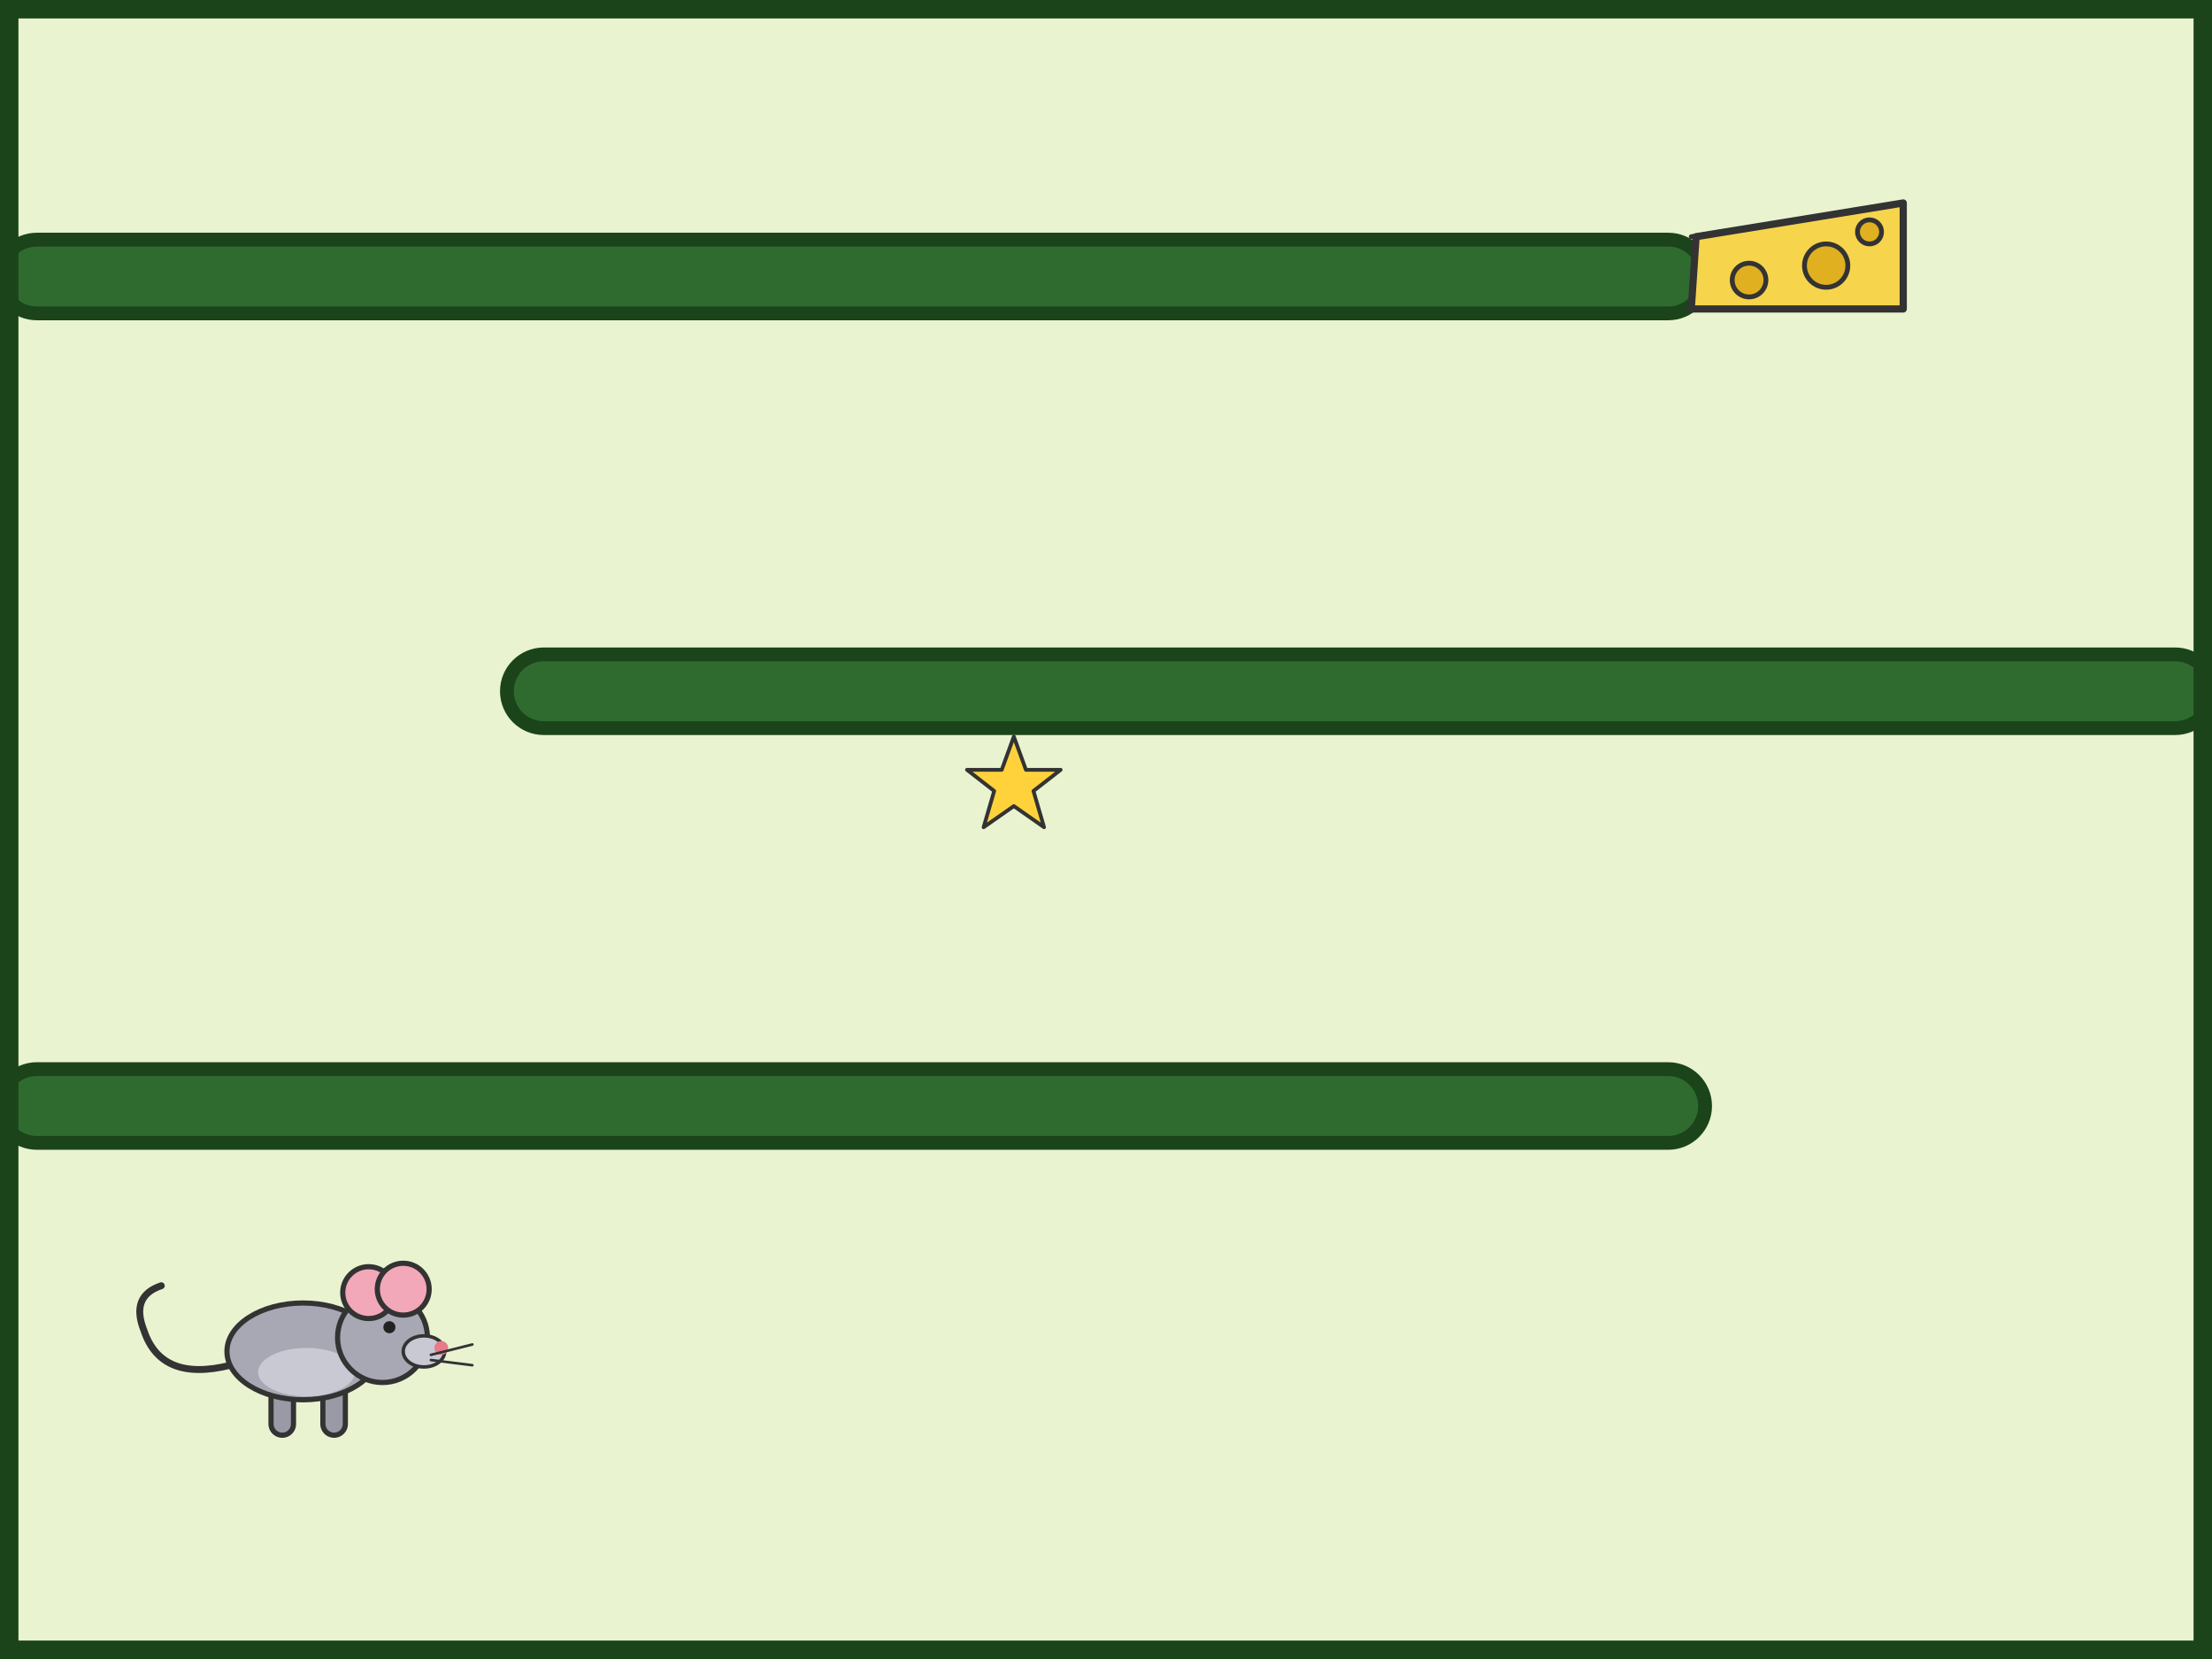
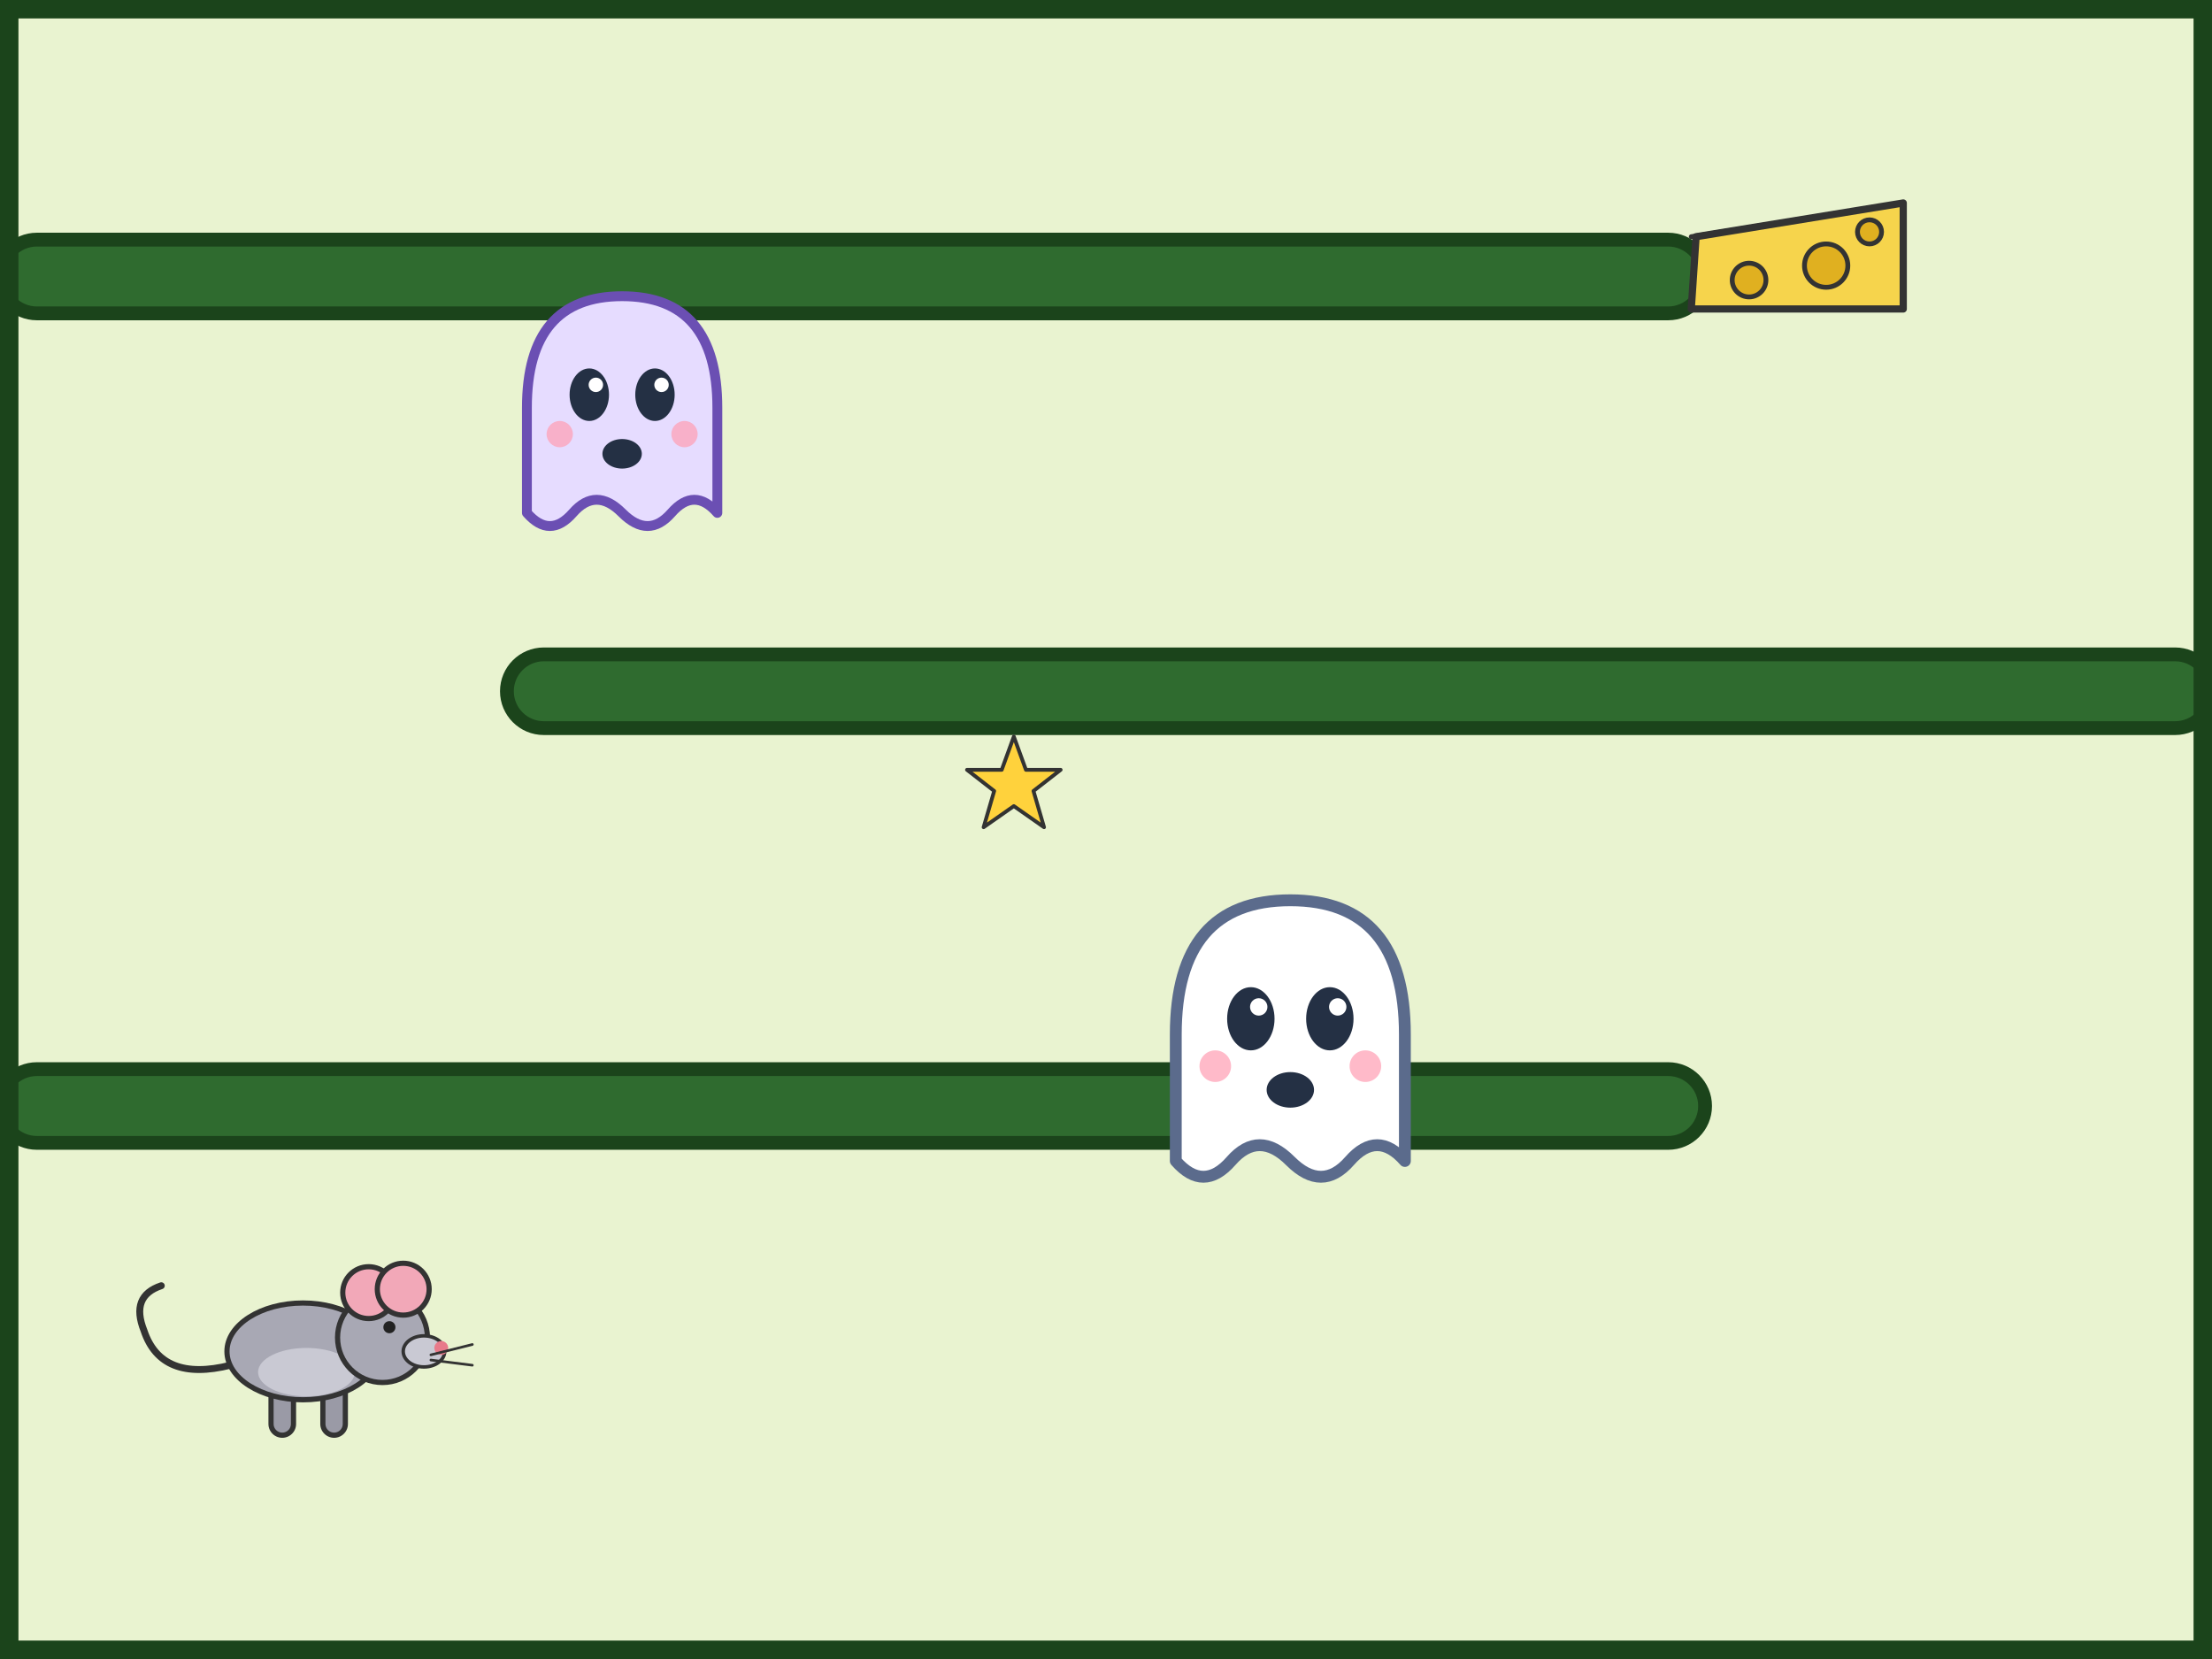
<svg xmlns="http://www.w3.org/2000/svg" width="480" height="360" viewBox="0 0 480 360">
  <svg x="0" y="0" width="480" height="360" viewBox="0 0 480 360" preserveAspectRatio="xMidYMid meet">
    <rect width="480" height="360" fill="#e9f3d0" />
    <rect x="0" y="232" width="370" height="16" rx="8" fill="#2f6b2f" stroke="#1b441b" stroke-width="3" />
    <rect x="110" y="142" width="370" height="16" rx="8" fill="#2f6b2f" stroke="#1b441b" stroke-width="3" />
    <rect x="0" y="52" width="370" height="16" rx="8" fill="#2f6b2f" stroke="#1b441b" stroke-width="3" />
    <rect x="2" y="2" width="476" height="356" fill="none" stroke="#1b441b" stroke-width="4" />
  </svg>
  <svg x="20" y="240" width="90" height="75" viewBox="0 0 240 200" preserveAspectRatio="xMidYMid meet">
    <path d="M80 150 Q40 160 30 130 Q22 110 40 104" fill="none" stroke="#333333" stroke-width="4" stroke-linejoin="round" stroke-linecap="round" />
    <line x1="110" y1="160" x2="110" y2="184" stroke="#333333" stroke-width="16" stroke-linecap="round" />
    <line x1="110" y1="160" x2="110" y2="184" stroke="#9a9aa6" stroke-width="10" stroke-linecap="round" />
    <line x1="140" y1="160" x2="140" y2="184" stroke="#333333" stroke-width="16" stroke-linecap="round" />
    <line x1="140" y1="160" x2="140" y2="184" stroke="#9a9aa6" stroke-width="10" stroke-linecap="round" />
    <ellipse cx="122" cy="142" rx="44" ry="28" fill="#a8a8b4" stroke="#333333" stroke-width="3" />
    <ellipse cx="124" cy="154" rx="28" ry="14" fill="#c9c9d3" stroke="#333333" stroke-width="0" />
    <circle cx="168" cy="134" r="26" fill="#a8a8b4" stroke="#333333" stroke-width="3" />
    <circle cx="160" cy="108" r="15" fill="#f2a8b8" stroke="#333333" stroke-width="3" />
    <circle cx="180" cy="106" r="15" fill="#f2a8b8" stroke="#333333" stroke-width="3" />
    <ellipse cx="192" cy="142" rx="12" ry="9" fill="#c9c9d3" stroke="#333333" stroke-width="2" />
    <circle cx="202" cy="140" r="4" fill="#e87a8a" stroke="#333333" stroke-width="0" />
    <circle cx="172" cy="128" r="3.5" fill="#222" stroke="#333333" stroke-width="0" />
    <line x1="196" y1="144" x2="220" y2="138" stroke="#333333" stroke-width="1.5" stroke-linecap="round" />
    <line x1="196" y1="147" x2="220" y2="150" stroke="#333333" stroke-width="1.5" stroke-linecap="round" />
  </svg>
  <svg x="350" y="20" width="80" height="69" viewBox="0 0 152 132" preserveAspectRatio="xMidYMid meet">
    <g transform="translate(26 26)">
      <path d="M6 64 L8 34 L94 20 L94 64Z" fill="#f6d44c" stroke="#333333" stroke-width="3" stroke-linejoin="round" stroke-linecap="round" />
      <path d="M6 34 L94 20" fill="none" stroke="#333333" stroke-width="2" stroke-linejoin="round" stroke-linecap="round" />
      <circle cx="30" cy="52" r="7" fill="#e0b020" stroke="#333333" stroke-width="2" />
      <circle cx="62" cy="46" r="9" fill="#e0b020" stroke="#333333" stroke-width="2" />
      <circle cx="80" cy="32" r="5" fill="#e0b020" stroke="#333333" stroke-width="2" />
    </g>
  </svg>
  <svg x="200" y="150" width="40" height="40" viewBox="0 0 122 122" preserveAspectRatio="xMidYMid meet">
    <g transform="translate(26 26)">
      <polygon points="35,4 43,26 66,26 48,40 55,64 35,50 15,64 22,40 4,26 27,26" fill="#ffd23c" stroke="#333333" stroke-width="2.5" stroke-linejoin="round" />
    </g>
  </svg>
+   <svg x="250" y="190" width="60" height="69" viewBox="0 0 70 80" preserveAspectRatio="xMidYMid meet">
+     <path d="M6 40 Q6 6 35 6 Q64 6 64 40 L64 72 Q57 64 50 72 Q43 80 35 72 Q27 64 20 72 Q13 80 6 72Z" fill="#ffffff" stroke="#5b6b8c" stroke-width="3" stroke-linejoin="round" />
+     <ellipse cx="25" cy="36" rx="6" ry="8" fill="#243044" />
+     <ellipse cx="45" cy="36" rx="6" ry="8" fill="#243044" />
+     <circle cx="27" cy="33" r="2.2" fill="#fff" />
+     <circle cx="47" cy="33" r="2.2" fill="#fff" />
+     <ellipse cx="35" cy="54" rx="6" ry="4.5" fill="#243044" />
+     <circle cx="16" cy="48" r="4" fill="#ff9db3" fill-opacity=".7" />
+     <circle cx="54" cy="48" r="4" fill="#ff9db3" fill-opacity=".7" />
+   </svg>
+   <svg x="110" y="60" width="50" height="57" viewBox="0 0 70 80" preserveAspectRatio="xMidYMid meet">
+     <path d="M6 40 Q6 6 35 6 Q64 6 64 40 L64 72 Q57 64 50 72 Q43 80 35 72 Q27 64 20 72 Q13 80 6 72Z" fill="#e6dcff" stroke="#6b4fb3" stroke-width="3" stroke-linejoin="round" />
+     <ellipse cx="25" cy="36" rx="6" ry="8" fill="#243044" />
+     <ellipse cx="45" cy="36" rx="6" ry="8" fill="#243044" />
+     <circle cx="27" cy="33" r="2.2" fill="#fff" />
+     <circle cx="47" cy="33" r="2.2" fill="#fff" />
+     <ellipse cx="35" cy="54" rx="6" ry="4.5" fill="#243044" />
+     <circle cx="16" cy="48" r="4" fill="#ff9db3" fill-opacity=".7" />
+     <circle cx="54" cy="48" r="4" fill="#ff9db3" fill-opacity=".7" />
+   </svg>
</svg>
